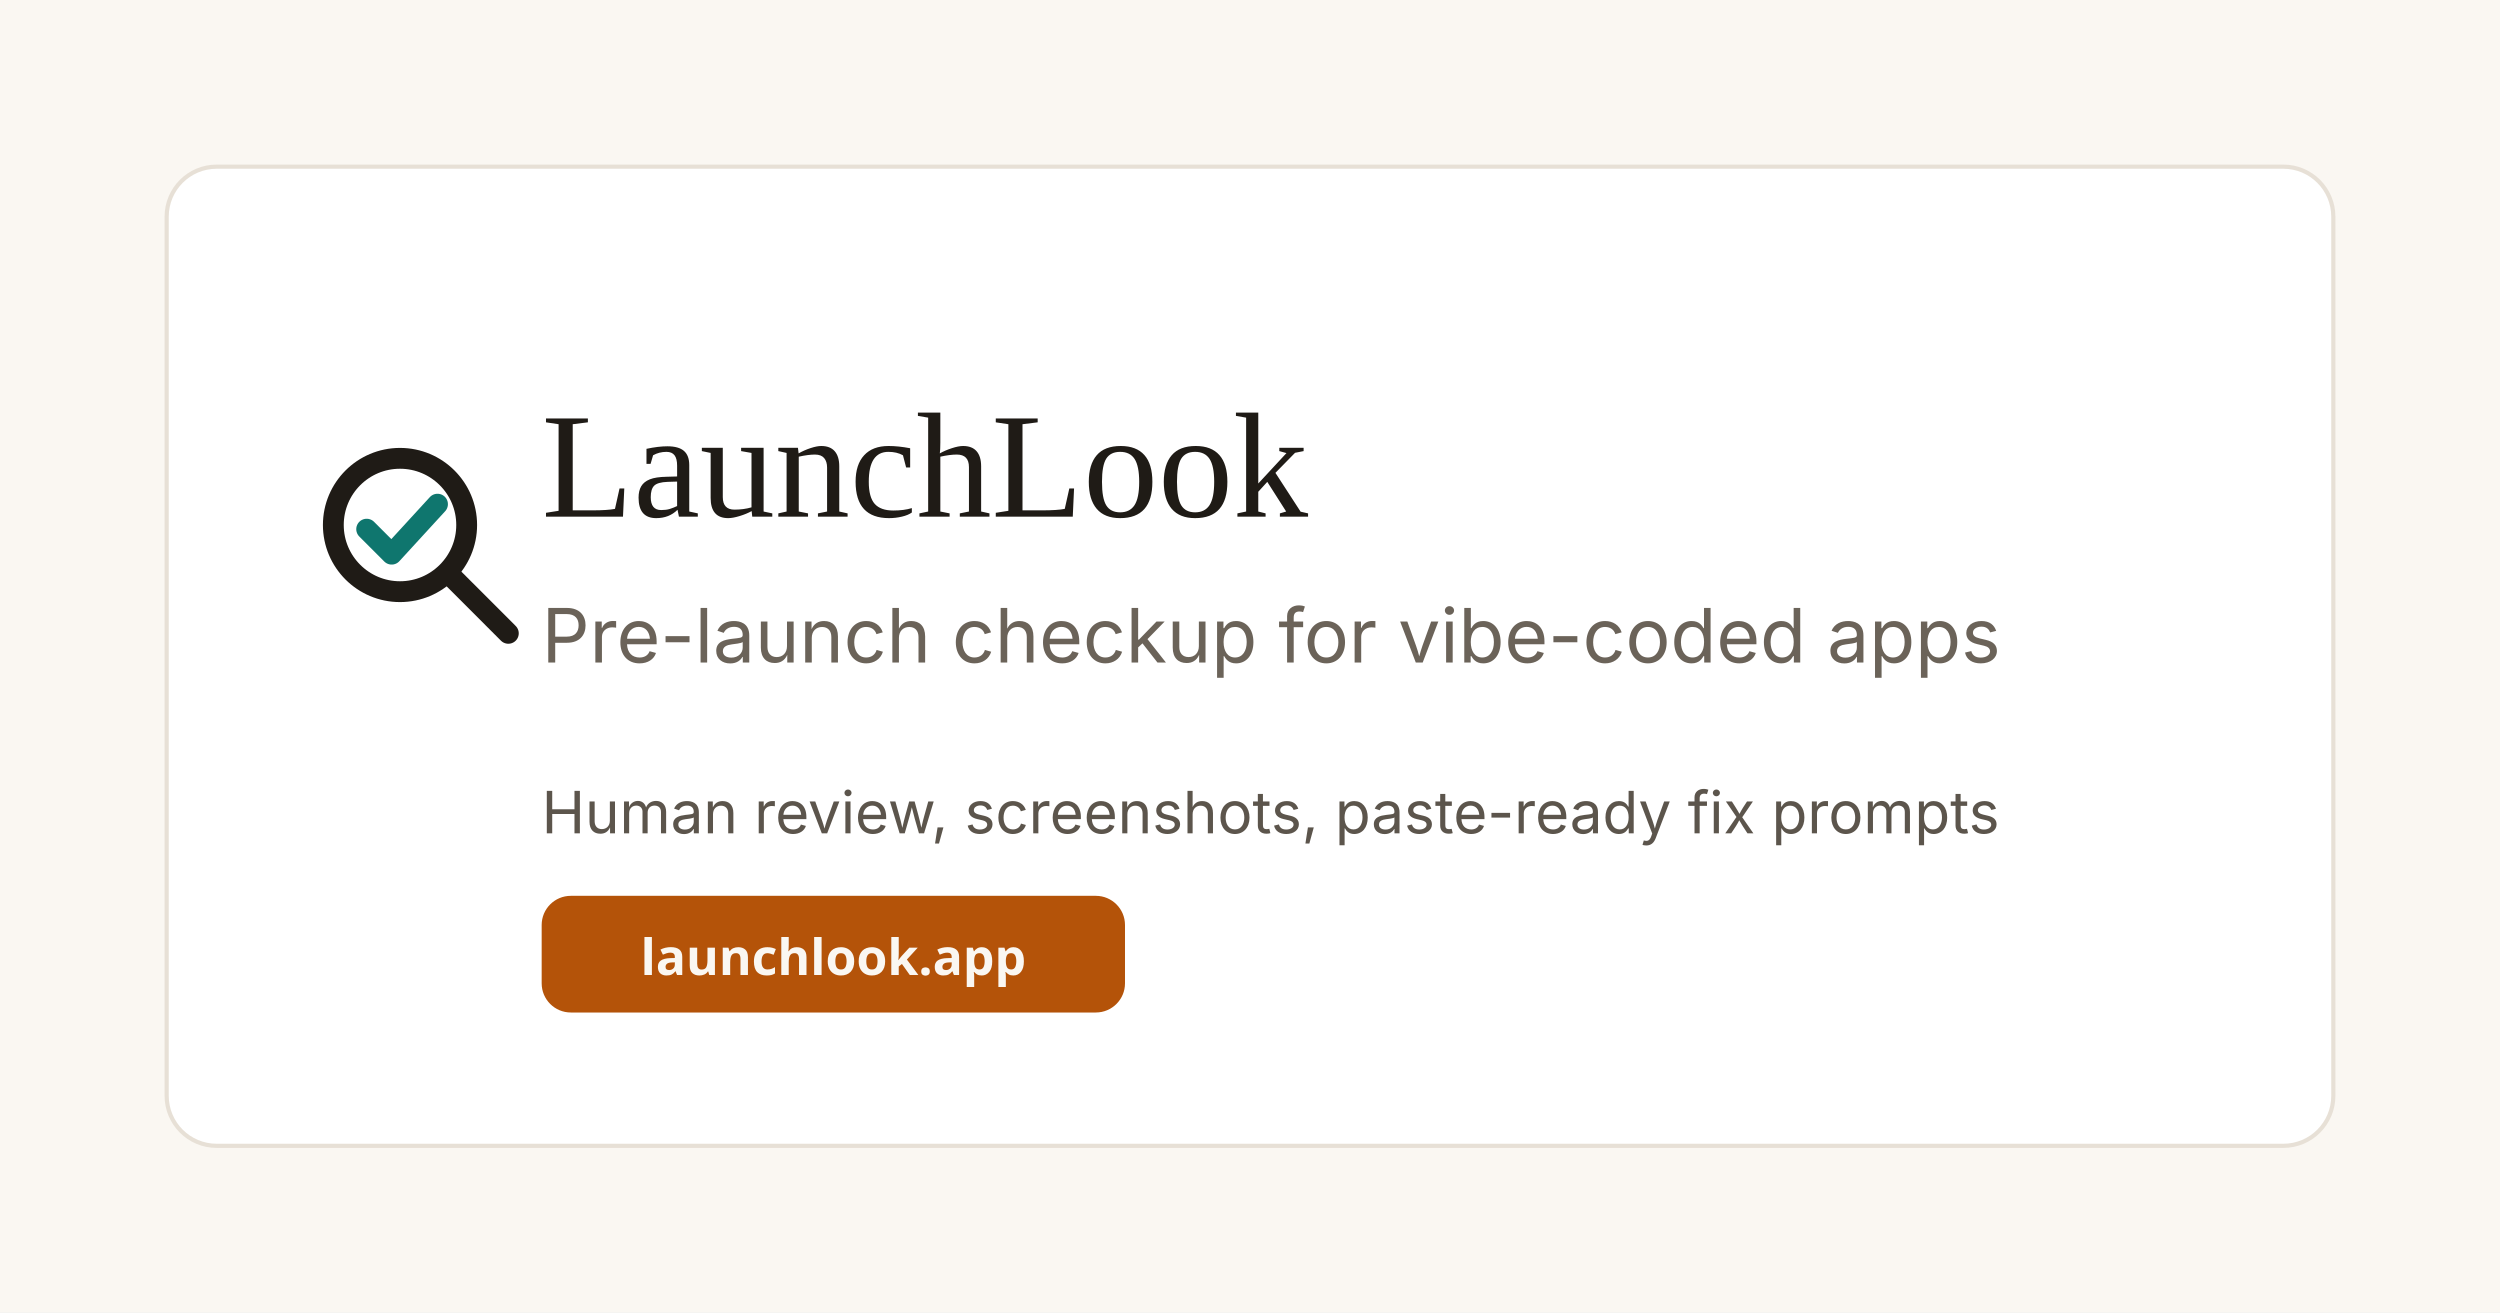
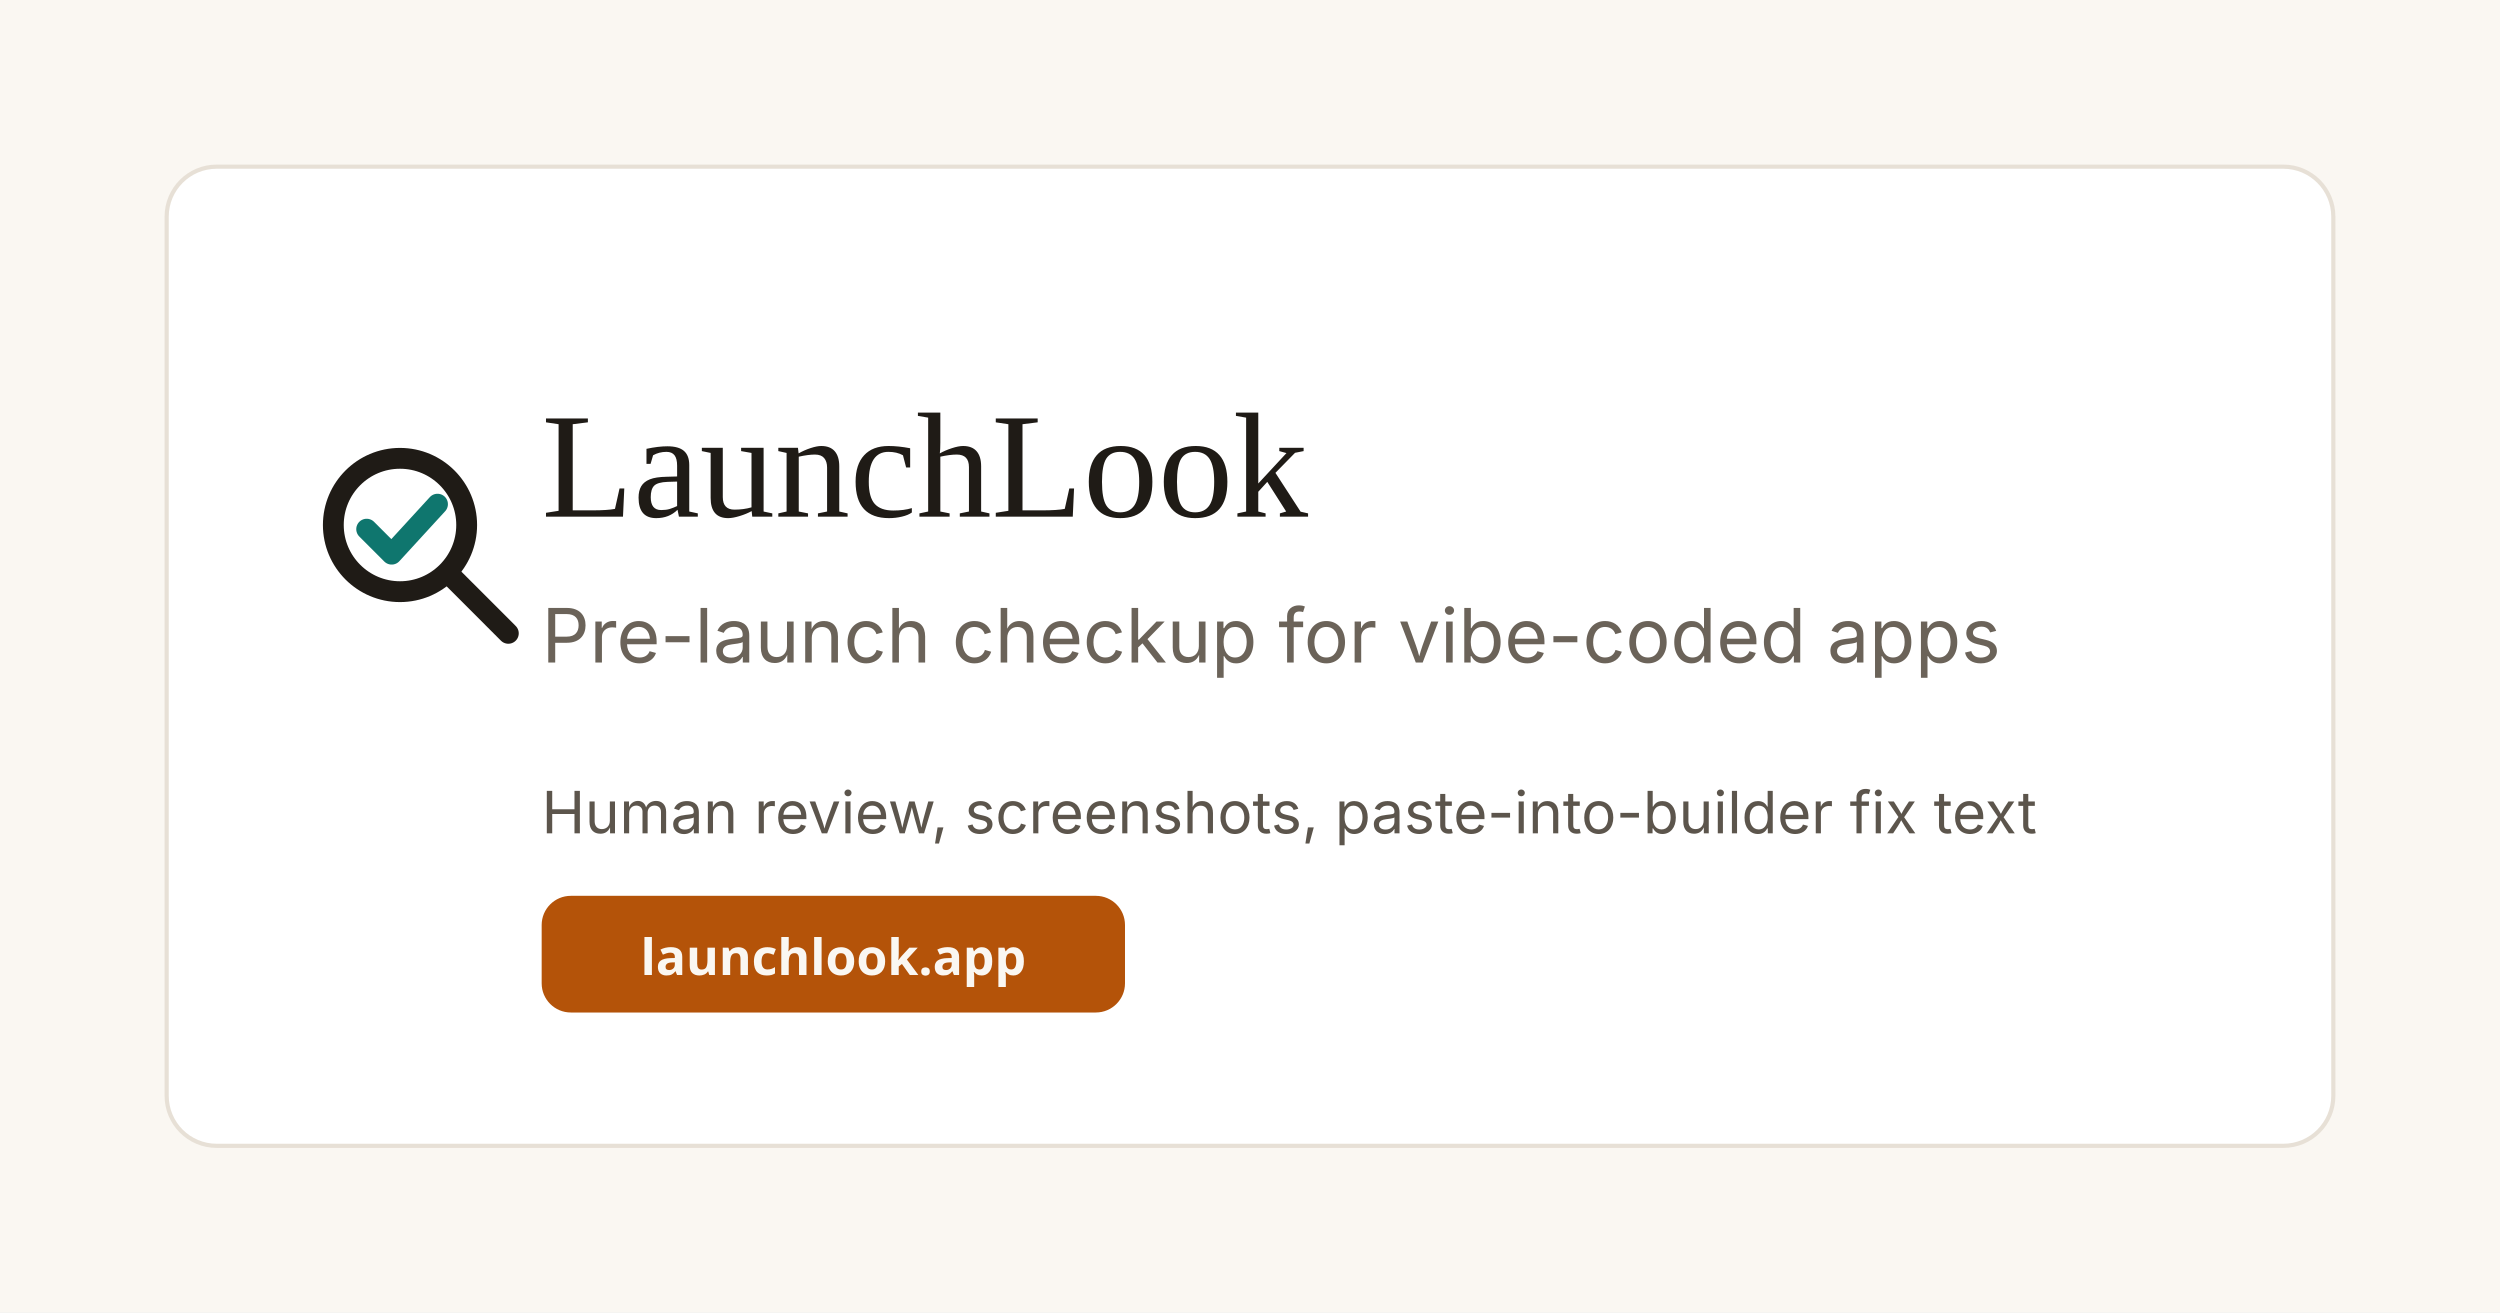
<svg xmlns="http://www.w3.org/2000/svg" width="1200" height="630" viewBox="0 0 1200 630" role="img" aria-label="LaunchLook pre-launch checkup for vibe-coded apps">
  <rect width="1200" height="630" fill="#FAF7F2" />
  <rect x="80" y="80" width="1040" height="470" rx="24" fill="#FFFFFF" stroke="#E7E0D6" stroke-width="2" />
  <g transform="translate(140 200) scale(4)">
    <circle cx="13" cy="13" r="8" stroke="#1F1B16" stroke-width="2.5" fill="none" />
    <line x1="19" y1="19" x2="26" y2="26" stroke="#1F1B16" stroke-width="2.5" stroke-linecap="round" />
    <path d="M9 13.5 12 16.5 17.5 10.5" stroke="#0F766E" stroke-width="2.5" stroke-linecap="round" stroke-linejoin="round" fill="none" />
  </g>
  <text x="260" y="248" font-family="Georgia, 'Times New Roman', serif" font-size="72" font-weight="500" fill="#1F1B16">LaunchLook</text>
  <text x="260" y="318" font-family="system-ui, -apple-system, sans-serif" font-size="36" fill="#6B6359">Pre-launch checkup for vibe-coded apps</text>
-   <text x="260" y="400" font-family="system-ui, -apple-system, sans-serif" font-size="28" fill="#5C554C">Human review, screenshots, paste-ready fix prompts</text>
+   <text x="260" y="400" font-family="system-ui, -apple-system, sans-serif" font-size="28" fill="#5C554C">Human review, screenshots, paste-into-builder fix text</text>
  <rect x="260" y="430" width="280" height="56" rx="14" fill="#B45309" />
  <text x="400" y="468" text-anchor="middle" font-family="system-ui, sans-serif" font-size="24" font-weight="600" fill="#FAF7F2">launchlook.app</text>
</svg>
